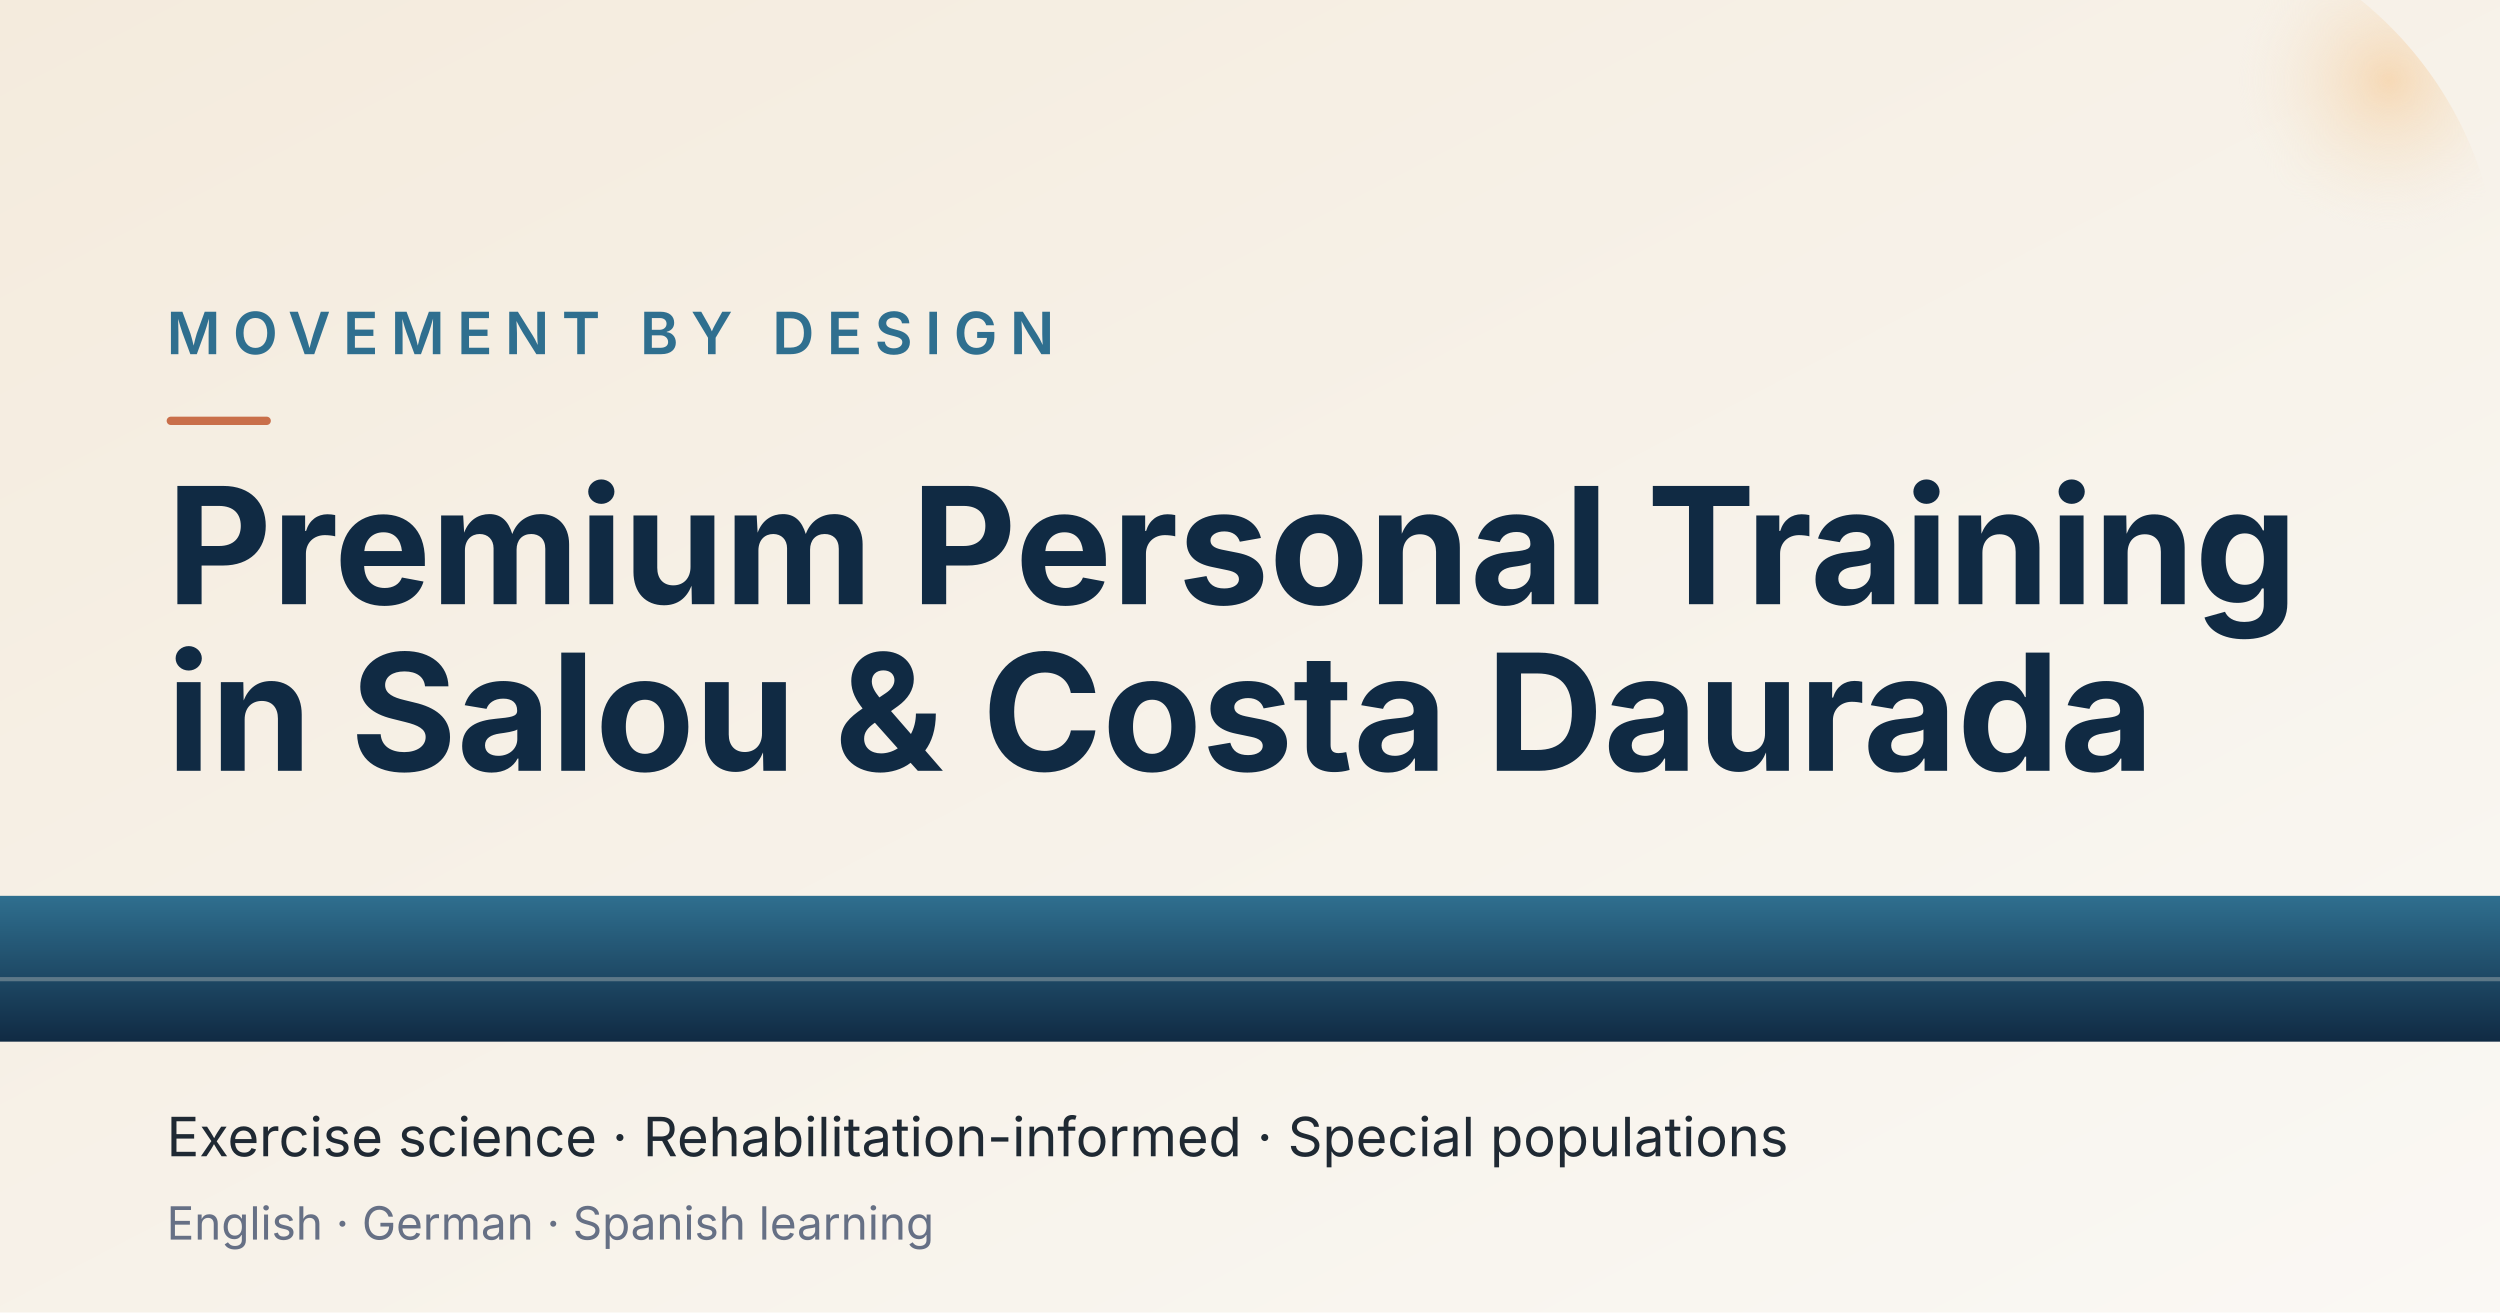
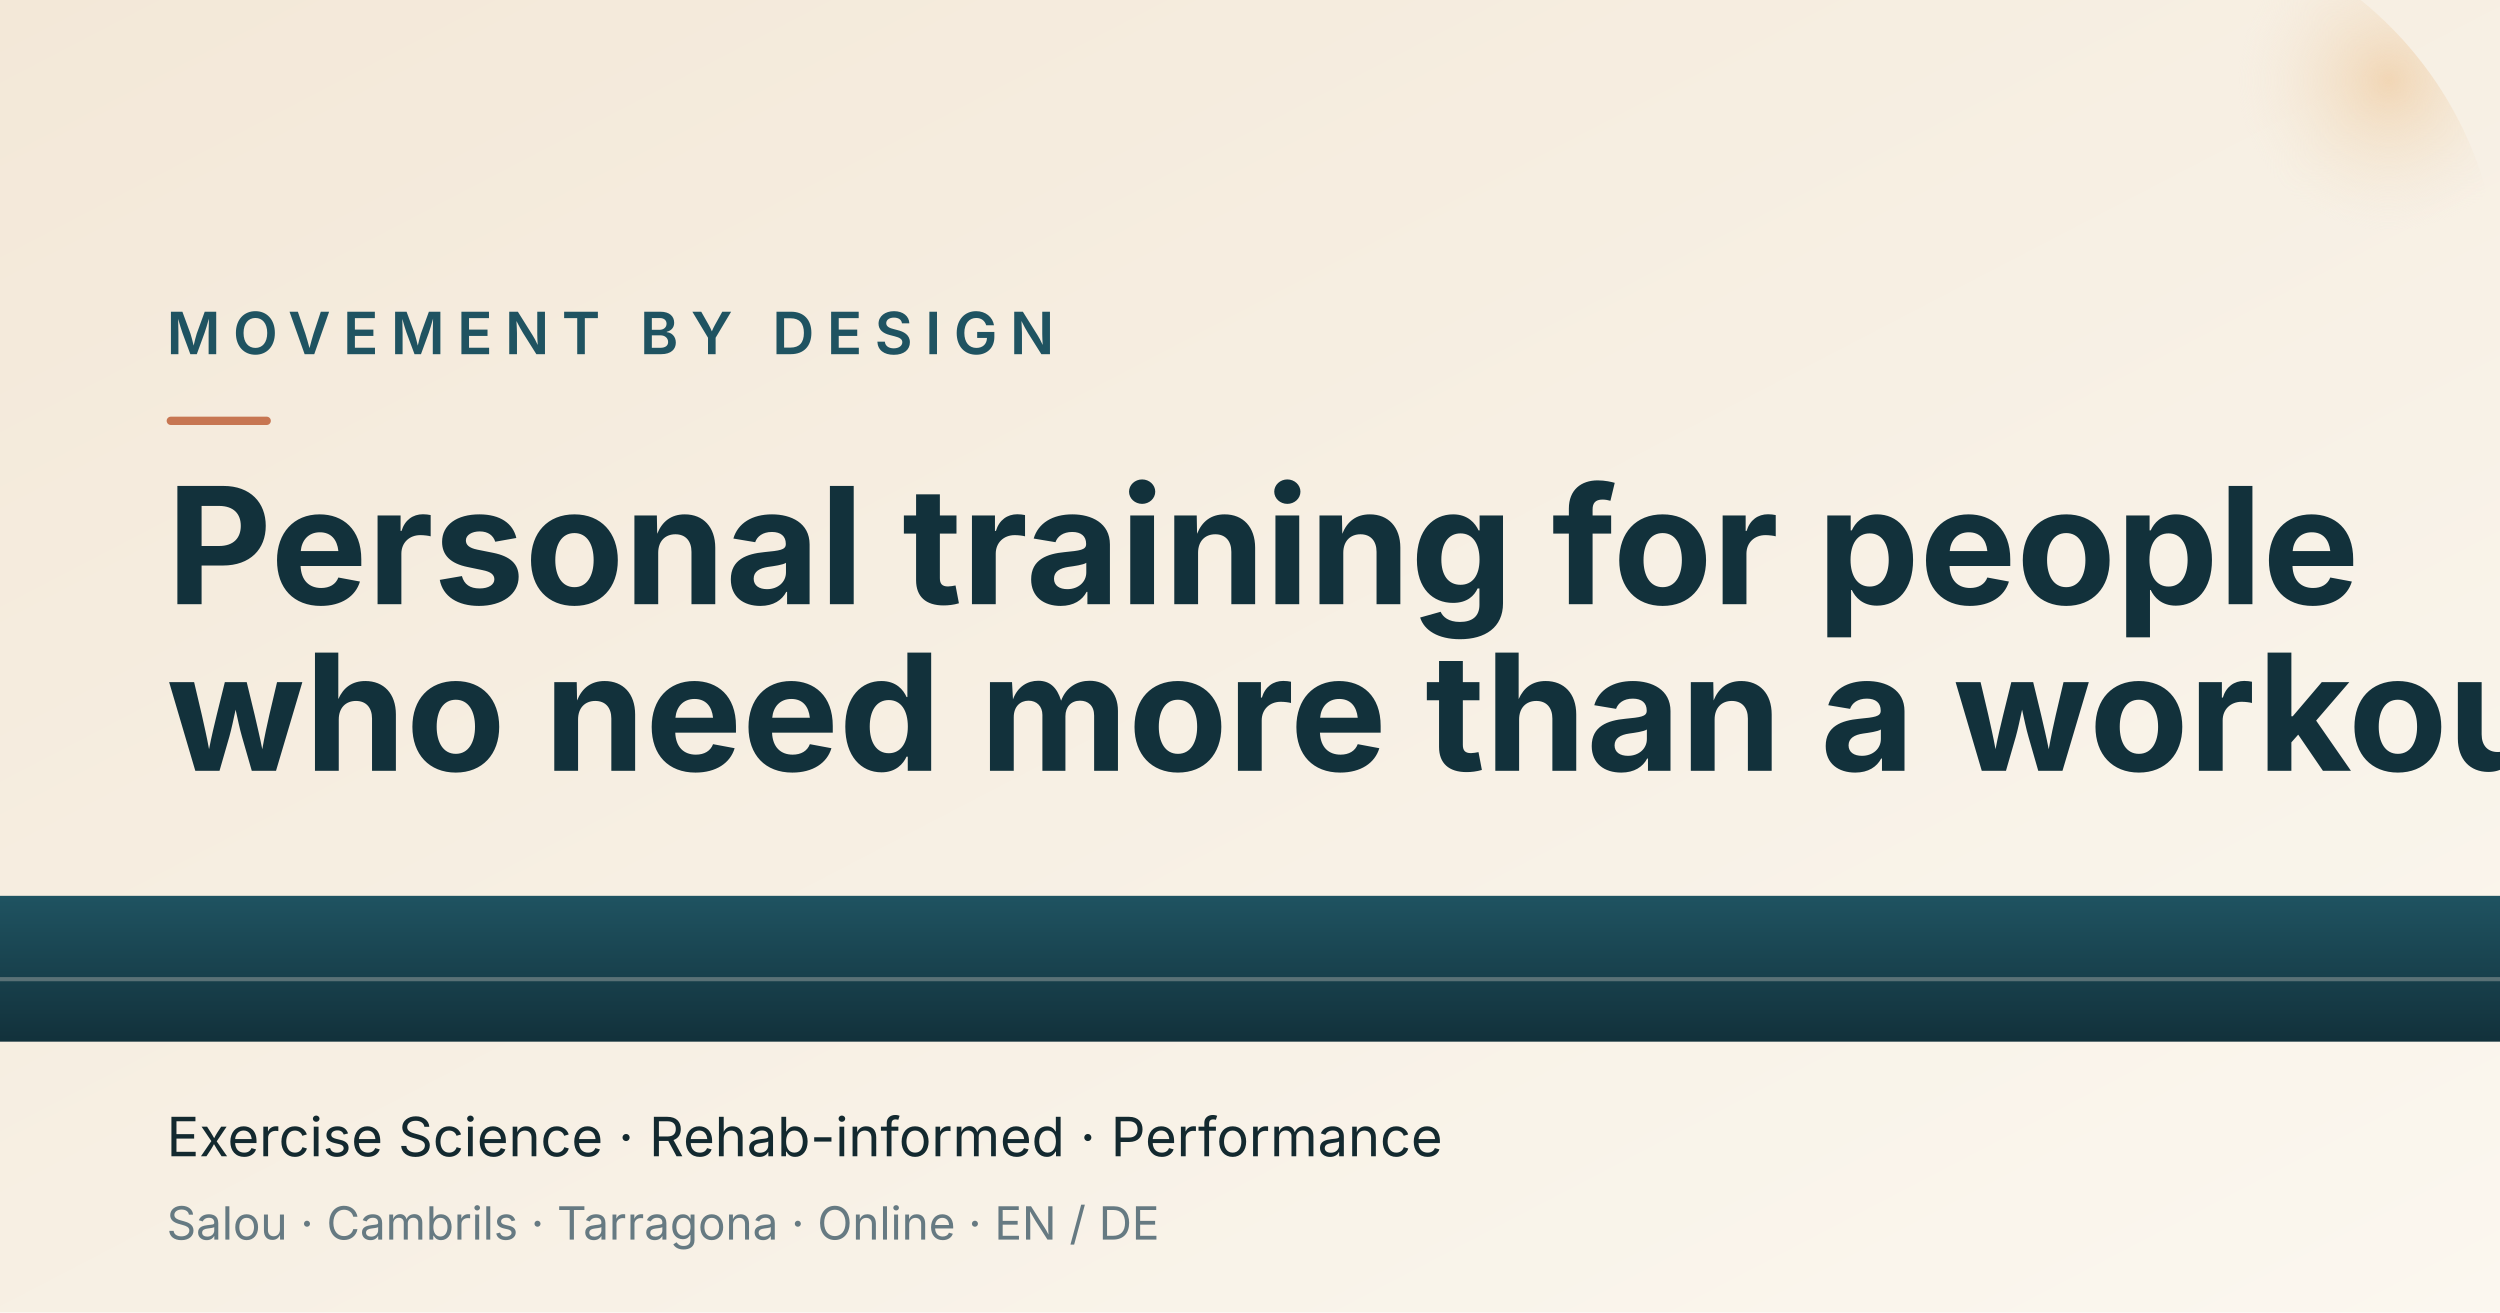
<svg xmlns="http://www.w3.org/2000/svg" viewBox="0 0 1200 630" role="img" aria-label="Movement by Design — Premium Personal Training in Salou">
  <defs>
    <linearGradient id="bg" x1="0" y1="0" x2="1" y2="1">
-       <stop offset="0%" stop-color="#F4EBDD" />
-       <stop offset="100%" stop-color="#FAF8F4" />
+       <stop offset="0%" stop-color="#F3E8D8" />
+       <stop offset="100%" stop-color="#FBF7EF" />
    </linearGradient>
    <linearGradient id="sea" x1="0" y1="0" x2="0" y2="1">
-       <stop offset="0%" stop-color="#2F6F8F" />
-       <stop offset="100%" stop-color="#102A43" />
+       <stop offset="0%" stop-color="#1F5361" />
+       <stop offset="100%" stop-color="#12313B" />
    </linearGradient>
    <radialGradient id="sun" cx="85%" cy="22%" r="20%">
-       <stop offset="0%" stop-color="#F6D9B6" />
-       <stop offset="100%" stop-color="#F4EBDD" stop-opacity="0" />
+       <stop offset="0%" stop-color="#F1D6B5" />
+       <stop offset="100%" stop-color="#F3E8D8" stop-opacity="0" />
    </radialGradient>
  </defs>
  <rect width="1200" height="630" fill="url(#bg)" />
  <circle cx="1020" cy="140" r="180" fill="url(#sun)" />
  <rect x="0" y="430" width="1200" height="70" fill="url(#sea)" />
-   <path d="M0 470 L1200 470" stroke="#F4EBDD" stroke-opacity="0.3" stroke-width="2" />
-   <g font-family="Inter, system-ui, sans-serif" fill="#102A43">
-     <text x="80" y="170" font-size="28" font-weight="600" letter-spacing="6" fill="#2F6F8F">MOVEMENT BY DESIGN</text>
-     <text x="80" y="290" font-size="78" font-weight="700" font-family="Sora, Inter, system-ui">Premium Personal Training</text>
-     <text x="80" y="370" font-size="78" font-weight="700" font-family="Sora, Inter, system-ui">in Salou &amp; Costa Daurada</text>
-     <text x="80" y="555" font-size="26" fill="#1F2933">Exercise science · Rehabilitation-informed · Special populations</text>
-     <text x="80" y="595" font-size="22" fill="#667085">English · German · Spanish learning</text>
+   <path d="M0 470 L1200 470" stroke="#F3E8D8" stroke-opacity="0.3" stroke-width="2" />
+   <g font-family="Inter Tight, Inter, system-ui, sans-serif" fill="#12313B">
+     <text x="80" y="170" font-size="28" font-weight="600" letter-spacing="6" fill="#1F5361">MOVEMENT BY DESIGN</text>
+     <text x="80" y="290" font-size="78" font-weight="700">Personal training for people</text>
+     <text x="80" y="370" font-size="78" font-weight="700">who need more than a workout.</text>
+     <text x="80" y="555" font-size="26" fill="#13292F">Exercise Science · Rehab-informed · Performance</text>
+     <text x="80" y="595" font-size="22" fill="#667A82">Salou · Cambrils · Tarragona · Online · EN / DE</text>
  </g>
-   <rect x="80" y="200" width="50" height="4" rx="2" fill="#C96F4A" />
+   <rect x="80" y="200" width="50" height="4" rx="2" fill="#C77652" />
</svg>
